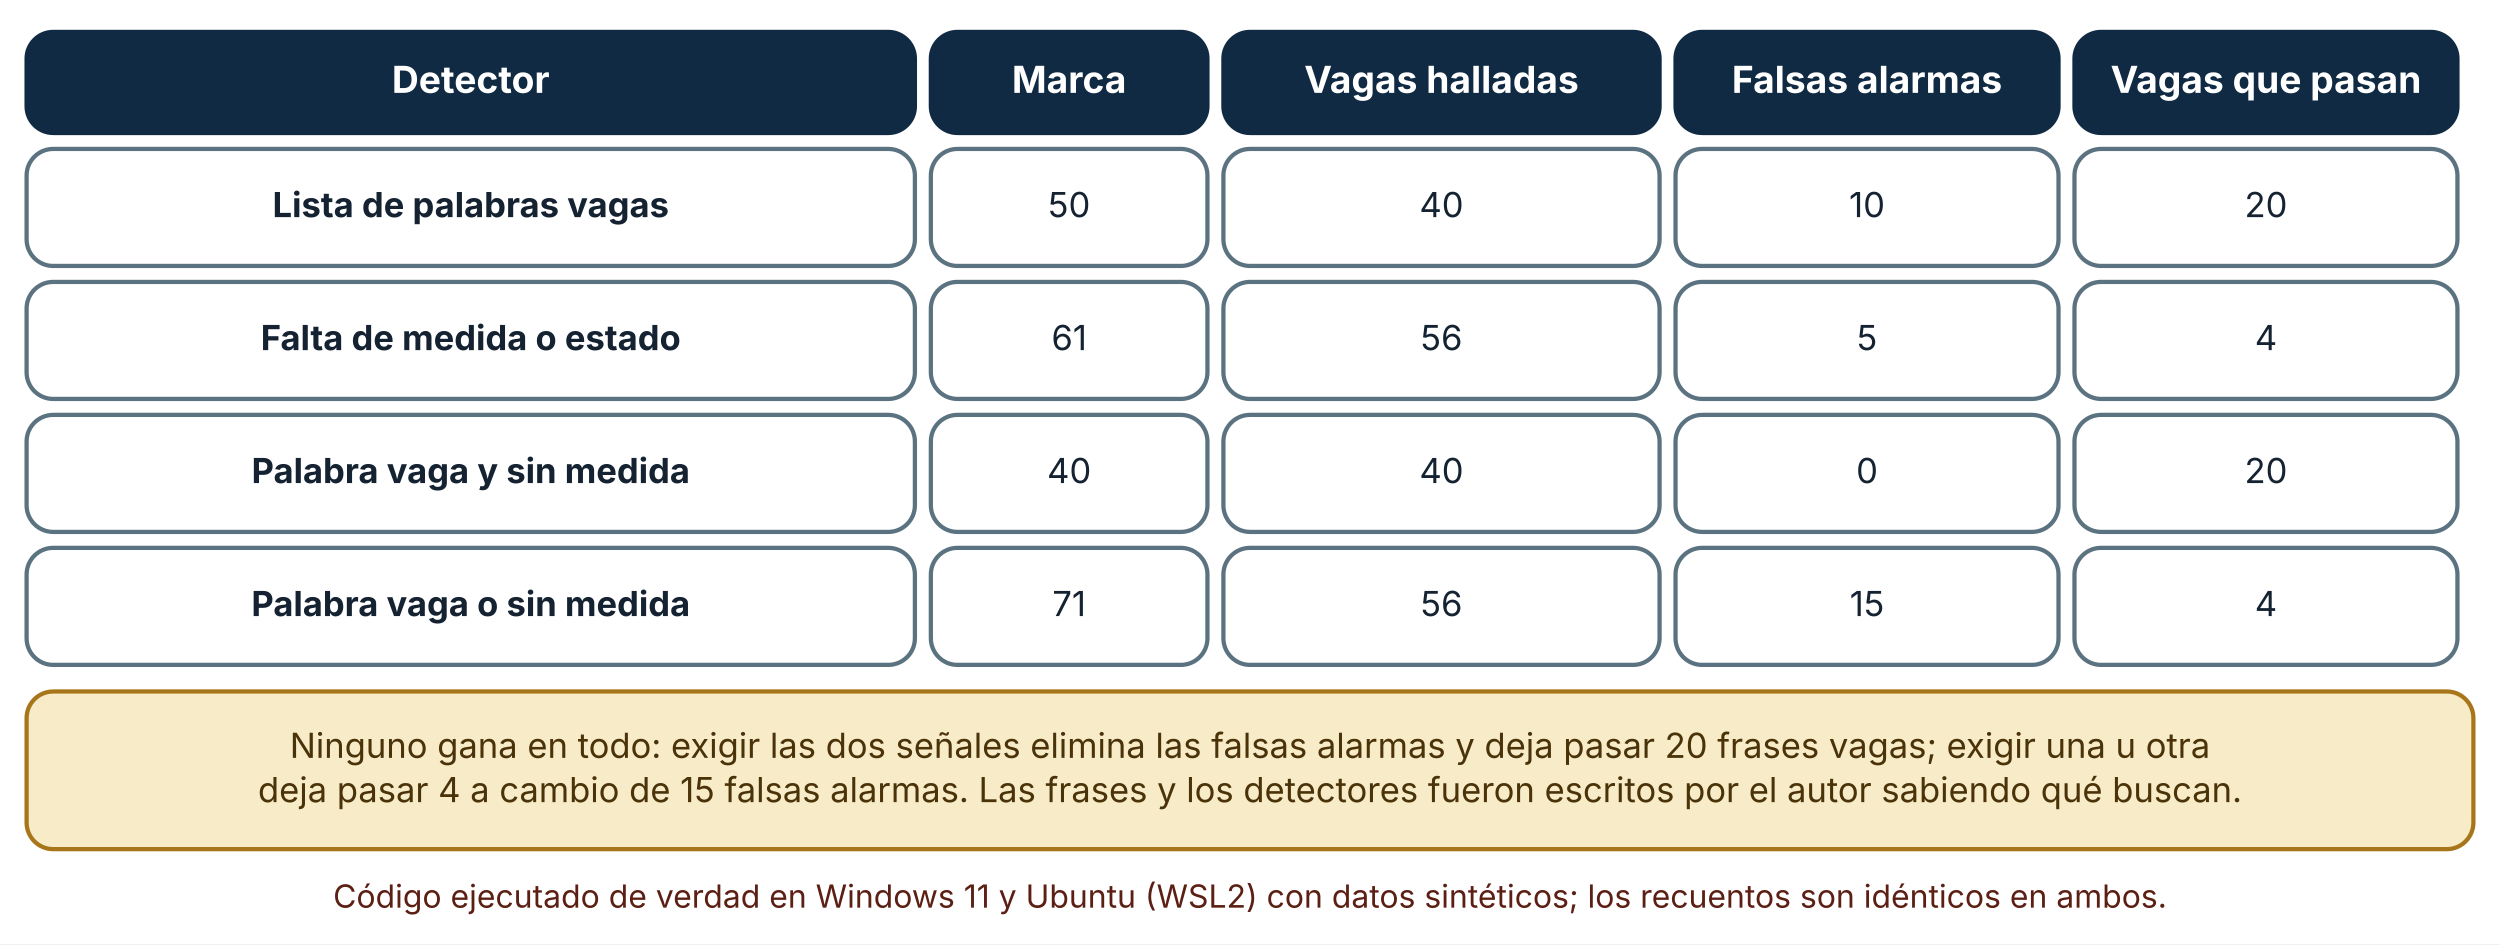
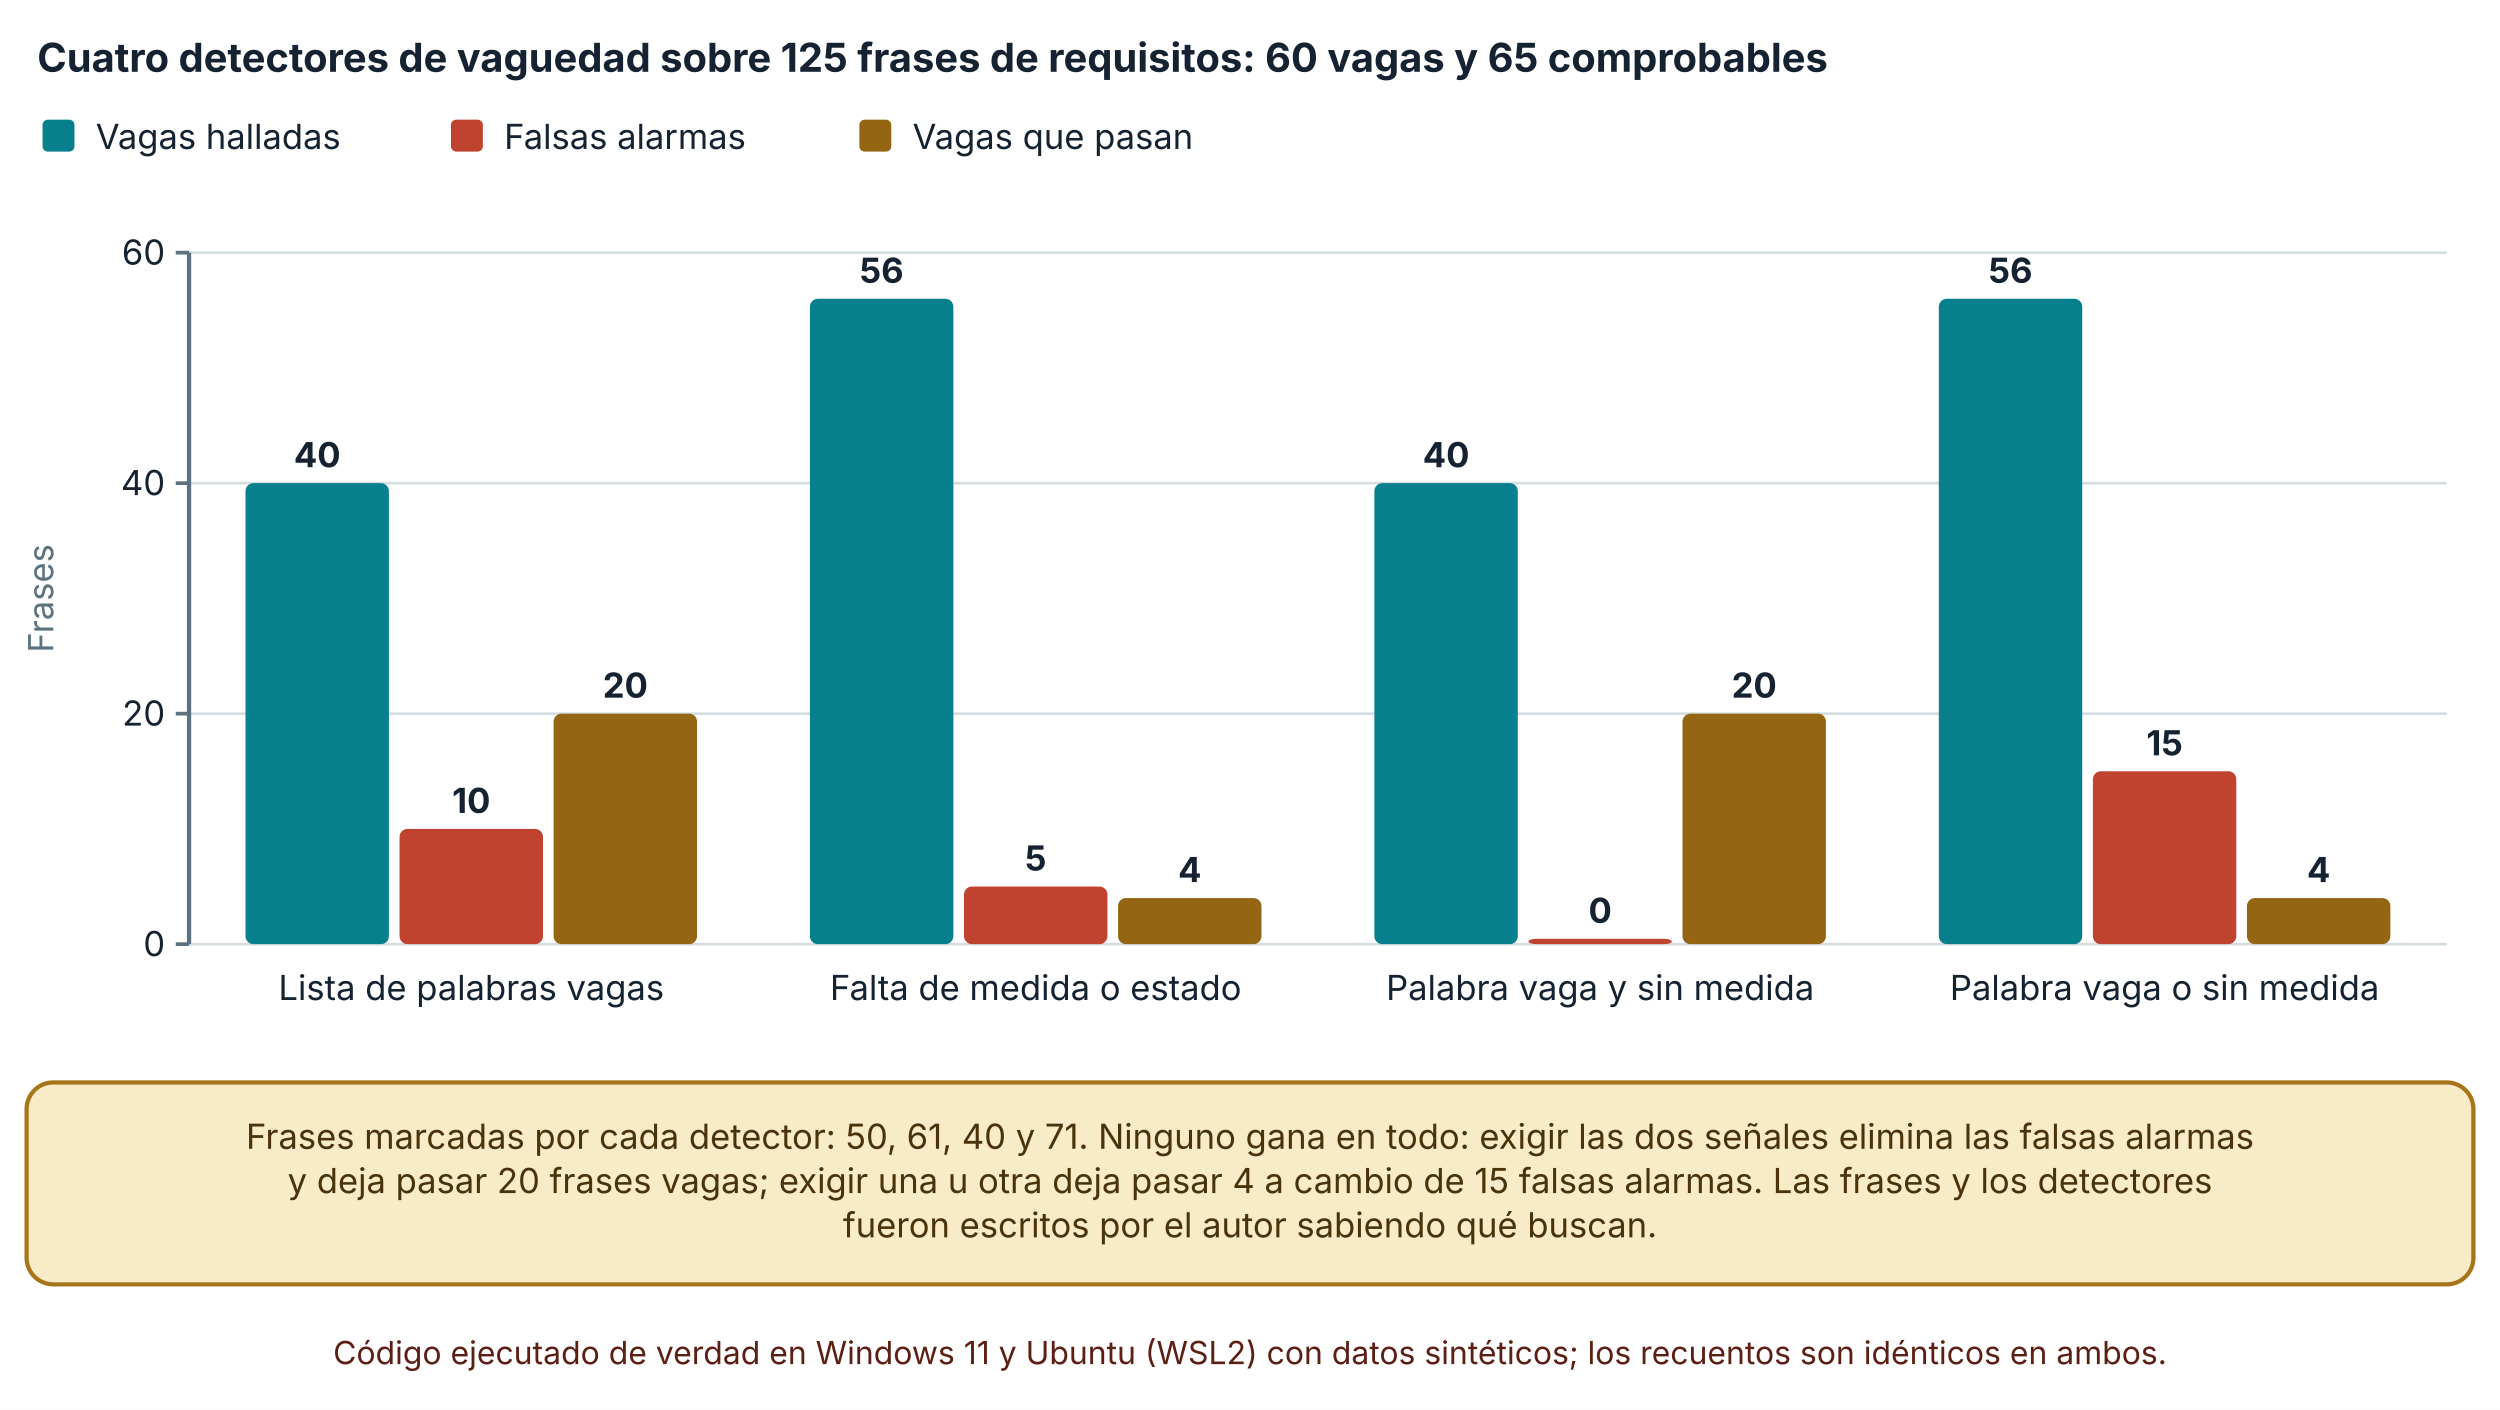
- <svg xmlns="http://www.w3.org/2000/svg" viewBox="0 0 940 355" width="940" height="355" role="img" aria-labelledby="t d" font-family="Inter, 'Segoe UI', system-ui, -apple-system, sans-serif">
+ <svg xmlns="http://www.w3.org/2000/svg" viewBox="0 0 940 530" width="940" height="530" role="img" aria-labelledby="t d" font-family="Inter, 'Segoe UI', system-ui, -apple-system, sans-serif">
  <defs>
    <marker id="arrow" viewBox="0 0 10 10" refX="9" refY="5" markerWidth="8" markerHeight="8" orient="auto-start-reverse">
      <path d="M0,0 L10,5 L0,10 z" fill="#32505f" />
    </marker>
    <marker id="arrow-coral" viewBox="0 0 10 10" refX="9" refY="5" markerWidth="8" markerHeight="8" orient="auto-start-reverse">
      <path d="M0,0 L10,5 L0,10 z" fill="#c0432f" />
    </marker>
  </defs>
-   <rect width="940" height="355" fill="#ffffff" />
-   <rect x="10" y="12" width="334" height="38" rx="10" fill="#102a43" stroke="#102a43" stroke-width="1.6" />
-   <text x="177" y="34.92" font-size="14" text-anchor="middle" font-weight="700" fill="#ffffff">
-     <tspan x="177" dy="0">Detector</tspan>
+   <rect width="940" height="530" fill="#ffffff" />
+   <text x="14" y="27" font-size="15" text-anchor="start" font-weight="700" fill="#142231">
+     <tspan x="14" dy="0">Cuatro detectores de vaguedad sobre 125 frases de requisitos: 60 vagas y 65 comprobables</tspan>
  </text>
-   <rect x="350" y="12" width="104" height="38" rx="10" fill="#102a43" stroke="#102a43" stroke-width="1.6" />
-   <text x="402" y="34.92" font-size="14" text-anchor="middle" font-weight="700" fill="#ffffff">
-     <tspan x="402" dy="0">Marca</tspan>
+   <rect x="16" y="45" width="12" height="12" rx="2" fill="#087f8c" />
+   <text x="36" y="56" font-size="13" text-anchor="start" font-weight="400" fill="#142231">
+     <tspan x="36" dy="0">Vagas halladas</tspan>
  </text>
-   <rect x="460" y="12" width="164" height="38" rx="10" fill="#102a43" stroke="#102a43" stroke-width="1.6" />
-   <text x="542" y="34.92" font-size="14" text-anchor="middle" font-weight="700" fill="#ffffff">
-     <tspan x="542" dy="0">Vagas halladas</tspan>
+   <rect x="169.56" y="45" width="12" height="12" rx="2" fill="#c0432f" />
+   <text x="189.56" y="56" font-size="13" text-anchor="start" font-weight="400" fill="#142231">
+     <tspan x="189.56" dy="0">Falsas alarmas</tspan>
  </text>
-   <rect x="630" y="12" width="144" height="38" rx="10" fill="#102a43" stroke="#102a43" stroke-width="1.6" />
-   <text x="702" y="34.92" font-size="14" text-anchor="middle" font-weight="700" fill="#ffffff">
-     <tspan x="702" dy="0">Falsas alarmas</tspan>
+   <rect x="323.12" y="45" width="12" height="12" rx="2" fill="#946512" />
+   <text x="343.12" y="56" font-size="13" text-anchor="start" font-weight="400" fill="#142231">
+     <tspan x="343.12" dy="0">Vagas que pasan</tspan>
  </text>
-   <rect x="780" y="12" width="144" height="38" rx="10" fill="#102a43" stroke="#102a43" stroke-width="1.6" />
-   <text x="852" y="34.92" font-size="14" text-anchor="middle" font-weight="700" fill="#ffffff">
-     <tspan x="852" dy="0">Vagas que pasan</tspan>
+   <line x1="71.08" y1="355" x2="920" y2="355" stroke="#d5dde1" stroke-width="1" />
+   <line x1="66.08" y1="355" x2="71.08" y2="355" stroke="#5b7280" stroke-width="1.4" />
+   <text x="62.08" y="359.5" font-size="13" text-anchor="end" font-weight="400" fill="#142231">
+     <tspan x="62.08" dy="0">0</tspan>
  </text>
-   <rect x="10" y="56" width="334" height="44" rx="10" fill="#ffffff" stroke="#5b7280" stroke-width="1.6" />
-   <text x="177" y="81.64" font-size="13" text-anchor="middle" font-weight="700" fill="#142231">
-     <tspan x="177" dy="0">Lista de palabras vagas</tspan>
+   <line x1="71.08" y1="268.333" x2="920" y2="268.333" stroke="#d5dde1" stroke-width="1" />
+   <line x1="66.08" y1="268.333" x2="71.08" y2="268.333" stroke="#5b7280" stroke-width="1.4" />
+   <text x="62.08" y="272.833" font-size="13" text-anchor="end" font-weight="400" fill="#142231">
+     <tspan x="62.08" dy="0">20</tspan>
  </text>
-   <rect x="350" y="56" width="104" height="44" rx="10" fill="#ffffff" stroke="#5b7280" stroke-width="1.6" />
-   <text x="402" y="81.64" font-size="13" text-anchor="middle" font-weight="400" fill="#142231">
-     <tspan x="402" dy="0">50</tspan>
+   <line x1="71.08" y1="181.667" x2="920" y2="181.667" stroke="#d5dde1" stroke-width="1" />
+   <line x1="66.08" y1="181.667" x2="71.08" y2="181.667" stroke="#5b7280" stroke-width="1.4" />
+   <text x="62.08" y="186.167" font-size="13" text-anchor="end" font-weight="400" fill="#142231">
+     <tspan x="62.08" dy="0">40</tspan>
  </text>
-   <rect x="460" y="56" width="164" height="44" rx="10" fill="#ffffff" stroke="#5b7280" stroke-width="1.6" />
-   <text x="542" y="81.64" font-size="13" text-anchor="middle" font-weight="400" fill="#142231">
-     <tspan x="542" dy="0">40</tspan>
+   <line x1="71.08" y1="95" x2="920" y2="95" stroke="#d5dde1" stroke-width="1" />
+   <line x1="66.08" y1="95" x2="71.08" y2="95" stroke="#5b7280" stroke-width="1.4" />
+   <text x="62.08" y="99.5" font-size="13" text-anchor="end" font-weight="400" fill="#142231">
+     <tspan x="62.08" dy="0">60</tspan>
  </text>
-   <rect x="630" y="56" width="144" height="44" rx="10" fill="#ffffff" stroke="#5b7280" stroke-width="1.6" />
-   <text x="702" y="81.64" font-size="13" text-anchor="middle" font-weight="400" fill="#142231">
-     <tspan x="702" dy="0">10</tspan>
+   <line x1="71.08" y1="95" x2="71.08" y2="355" stroke="#5b7280" stroke-width="1.6" />
+   <text x="20" y="225" font-size="13" text-anchor="middle" font-weight="400" fill="#5b7280" transform="rotate(-90 20 225)">Frases</text>
+   <rect x="92.303" y="181.667" width="53.928" height="173.333" rx="3" fill="#087f8c" />
+   <text x="119.267" y="175.667" font-size="13" text-anchor="middle" font-weight="700" fill="#142231">
+     <tspan x="119.267" dy="0">40</tspan>
  </text>
-   <rect x="780" y="56" width="144" height="44" rx="10" fill="#ffffff" stroke="#5b7280" stroke-width="1.6" />
-   <text x="852" y="81.64" font-size="13" text-anchor="middle" font-weight="400" fill="#142231">
-     <tspan x="852" dy="0">20</tspan>
+   <rect x="150.231" y="311.667" width="53.928" height="43.333" rx="3" fill="#c0432f" />
+   <text x="177.195" y="305.667" font-size="13" text-anchor="middle" font-weight="700" fill="#142231">
+     <tspan x="177.195" dy="0">10</tspan>
  </text>
-   <rect x="10" y="106" width="334" height="44" rx="10" fill="#ffffff" stroke="#5b7280" stroke-width="1.6" />
-   <text x="177" y="131.64" font-size="13" text-anchor="middle" font-weight="700" fill="#142231">
-     <tspan x="177" dy="0">Falta de medida o estado</tspan>
+   <rect x="208.159" y="268.333" width="53.928" height="86.667" rx="3" fill="#946512" />
+   <text x="235.123" y="262.333" font-size="13" text-anchor="middle" font-weight="700" fill="#142231">
+     <tspan x="235.123" dy="0">20</tspan>
  </text>
-   <rect x="350" y="106" width="104" height="44" rx="10" fill="#ffffff" stroke="#5b7280" stroke-width="1.6" />
-   <text x="402" y="131.64" font-size="13" text-anchor="middle" font-weight="400" fill="#142231">
-     <tspan x="402" dy="0">61</tspan>
+   <text x="177.195" y="376" font-size="13" text-anchor="middle" font-weight="400" fill="#142231">
+     <tspan x="177.195" dy="0">Lista de palabras vagas</tspan>
  </text>
-   <rect x="460" y="106" width="164" height="44" rx="10" fill="#ffffff" stroke="#5b7280" stroke-width="1.6" />
-   <text x="542" y="131.64" font-size="13" text-anchor="middle" font-weight="400" fill="#142231">
-     <tspan x="542" dy="0">56</tspan>
+   <rect x="304.533" y="112.333" width="53.928" height="242.667" rx="3" fill="#087f8c" />
+   <text x="331.497" y="106.333" font-size="13" text-anchor="middle" font-weight="700" fill="#142231">
+     <tspan x="331.497" dy="0">56</tspan>
  </text>
-   <rect x="630" y="106" width="144" height="44" rx="10" fill="#ffffff" stroke="#5b7280" stroke-width="1.6" />
-   <text x="702" y="131.64" font-size="13" text-anchor="middle" font-weight="400" fill="#142231">
-     <tspan x="702" dy="0">5</tspan>
+   <rect x="362.461" y="333.333" width="53.928" height="21.667" rx="3" fill="#c0432f" />
+   <text x="389.425" y="327.333" font-size="13" text-anchor="middle" font-weight="700" fill="#142231">
+     <tspan x="389.425" dy="0">5</tspan>
  </text>
-   <rect x="780" y="106" width="144" height="44" rx="10" fill="#ffffff" stroke="#5b7280" stroke-width="1.6" />
-   <text x="852" y="131.64" font-size="13" text-anchor="middle" font-weight="400" fill="#142231">
-     <tspan x="852" dy="0">4</tspan>
+   <rect x="420.389" y="337.667" width="53.928" height="17.333" rx="3" fill="#946512" />
+   <text x="447.353" y="331.667" font-size="13" text-anchor="middle" font-weight="700" fill="#142231">
+     <tspan x="447.353" dy="0">4</tspan>
  </text>
-   <rect x="10" y="156" width="334" height="44" rx="10" fill="#ffffff" stroke="#5b7280" stroke-width="1.6" />
-   <text x="177" y="181.64" font-size="13" text-anchor="middle" font-weight="700" fill="#142231">
-     <tspan x="177" dy="0">Palabra vaga y sin medida</tspan>
+   <text x="389.425" y="376" font-size="13" text-anchor="middle" font-weight="400" fill="#142231">
+     <tspan x="389.425" dy="0">Falta de medida o estado</tspan>
  </text>
-   <rect x="350" y="156" width="104" height="44" rx="10" fill="#ffffff" stroke="#5b7280" stroke-width="1.6" />
-   <text x="402" y="181.64" font-size="13" text-anchor="middle" font-weight="400" fill="#142231">
-     <tspan x="402" dy="0">40</tspan>
+   <rect x="516.763" y="181.667" width="53.928" height="173.333" rx="3" fill="#087f8c" />
+   <text x="543.727" y="175.667" font-size="13" text-anchor="middle" font-weight="700" fill="#142231">
+     <tspan x="543.727" dy="0">40</tspan>
  </text>
-   <rect x="460" y="156" width="164" height="44" rx="10" fill="#ffffff" stroke="#5b7280" stroke-width="1.6" />
-   <text x="542" y="181.64" font-size="13" text-anchor="middle" font-weight="400" fill="#142231">
-     <tspan x="542" dy="0">40</tspan>
+   <rect x="574.691" y="353" width="53.928" height="2" rx="3" fill="#c0432f" />
+   <text x="601.655" y="347" font-size="13" text-anchor="middle" font-weight="700" fill="#142231">
+     <tspan x="601.655" dy="0">0</tspan>
  </text>
-   <rect x="630" y="156" width="144" height="44" rx="10" fill="#ffffff" stroke="#5b7280" stroke-width="1.6" />
-   <text x="702" y="181.64" font-size="13" text-anchor="middle" font-weight="400" fill="#142231">
-     <tspan x="702" dy="0">0</tspan>
+   <rect x="632.619" y="268.333" width="53.928" height="86.667" rx="3" fill="#946512" />
+   <text x="659.583" y="262.333" font-size="13" text-anchor="middle" font-weight="700" fill="#142231">
+     <tspan x="659.583" dy="0">20</tspan>
  </text>
-   <rect x="780" y="156" width="144" height="44" rx="10" fill="#ffffff" stroke="#5b7280" stroke-width="1.6" />
-   <text x="852" y="181.64" font-size="13" text-anchor="middle" font-weight="400" fill="#142231">
-     <tspan x="852" dy="0">20</tspan>
+   <text x="601.655" y="376" font-size="13" text-anchor="middle" font-weight="400" fill="#142231">
+     <tspan x="601.655" dy="0">Palabra vaga y sin medida</tspan>
  </text>
-   <rect x="10" y="206" width="334" height="44" rx="10" fill="#ffffff" stroke="#5b7280" stroke-width="1.6" />
-   <text x="177" y="231.64" font-size="13" text-anchor="middle" font-weight="700" fill="#142231">
-     <tspan x="177" dy="0">Palabra vaga o sin medida</tspan>
+   <rect x="728.993" y="112.333" width="53.928" height="242.667" rx="3" fill="#087f8c" />
+   <text x="755.957" y="106.333" font-size="13" text-anchor="middle" font-weight="700" fill="#142231">
+     <tspan x="755.957" dy="0">56</tspan>
  </text>
-   <rect x="350" y="206" width="104" height="44" rx="10" fill="#ffffff" stroke="#5b7280" stroke-width="1.6" />
-   <text x="402" y="231.64" font-size="13" text-anchor="middle" font-weight="400" fill="#142231">
-     <tspan x="402" dy="0">71</tspan>
+   <rect x="786.921" y="290" width="53.928" height="65" rx="3" fill="#c0432f" />
+   <text x="813.885" y="284" font-size="13" text-anchor="middle" font-weight="700" fill="#142231">
+     <tspan x="813.885" dy="0">15</tspan>
  </text>
-   <rect x="460" y="206" width="164" height="44" rx="10" fill="#ffffff" stroke="#5b7280" stroke-width="1.6" />
-   <text x="542" y="231.64" font-size="13" text-anchor="middle" font-weight="400" fill="#142231">
-     <tspan x="542" dy="0">56</tspan>
+   <rect x="844.849" y="337.667" width="53.928" height="17.333" rx="3" fill="#946512" />
+   <text x="871.813" y="331.667" font-size="13" text-anchor="middle" font-weight="700" fill="#142231">
+     <tspan x="871.813" dy="0">4</tspan>
  </text>
-   <rect x="630" y="206" width="144" height="44" rx="10" fill="#ffffff" stroke="#5b7280" stroke-width="1.6" />
-   <text x="702" y="231.64" font-size="13" text-anchor="middle" font-weight="400" fill="#142231">
-     <tspan x="702" dy="0">15</tspan>
+   <text x="813.885" y="376" font-size="13" text-anchor="middle" font-weight="400" fill="#142231">
+     <tspan x="813.885" dy="0">Palabra vaga o sin medida</tspan>
  </text>
-   <rect x="780" y="206" width="144" height="44" rx="10" fill="#ffffff" stroke="#5b7280" stroke-width="1.6" />
-   <text x="852" y="231.64" font-size="13" text-anchor="middle" font-weight="400" fill="#142231">
-     <tspan x="852" dy="0">4</tspan>
+   <rect x="10" y="407" width="920" height="75.92" rx="10" fill="#f7ebc8" stroke="#a8761a" stroke-width="1.6" />
+   <text x="470" y="431.96" font-size="13" text-anchor="middle" font-weight="400" fill="#4a3209">
+     <tspan x="470" dy="0">Frases marcadas por cada detector: 50, 61, 40 y 71. Ninguno gana en todo: exigir las dos señales elimina las falsas alarmas</tspan>
  </text>
-   <rect x="10" y="260" width="920" height="59.28" rx="10" fill="#f7ebc8" stroke="#a8761a" stroke-width="1.6" />
-   <text x="470" y="284.96" font-size="13" text-anchor="middle" font-weight="400" fill="#4a3209">
-     <tspan x="470" dy="0">Ninguno gana en todo: exigir las dos señales elimina las falsas alarmas y deja pasar 20 frases vagas; exigir una u otra</tspan>
+   <text x="470" y="448.6" font-size="13" text-anchor="middle" font-weight="400" fill="#4a3209">
+     <tspan x="470" dy="0">y deja pasar 20 frases vagas; exigir una u otra deja pasar 4 a cambio de 15 falsas alarmas. Las frases y los detectores</tspan>
  </text>
-   <text x="470" y="301.6" font-size="13" text-anchor="middle" font-weight="400" fill="#4a3209">
-     <tspan x="470" dy="0">deja pasar 4 a cambio de 15 falsas alarmas. Las frases y los detectores fueron escritos por el autor sabiendo qué buscan.</tspan>
+   <text x="470" y="465.24" font-size="13" text-anchor="middle" font-weight="400" fill="#4a3209">
+     <tspan x="470" dy="0">fueron escritos por el autor sabiendo qué buscan.</tspan>
  </text>
-   <text x="470" y="341.28" font-size="12" text-anchor="middle" font-weight="400" fill="#5c1f14">
+   <text x="470" y="512.92" font-size="12" text-anchor="middle" font-weight="400" fill="#5c1f14">
    <tspan x="470" dy="0">Código ejecutado de verdad en Windows 11 y Ubuntu (WSL2) con datos sintéticos; los recuentos son idénticos en ambos.</tspan>
  </text>
</svg>
